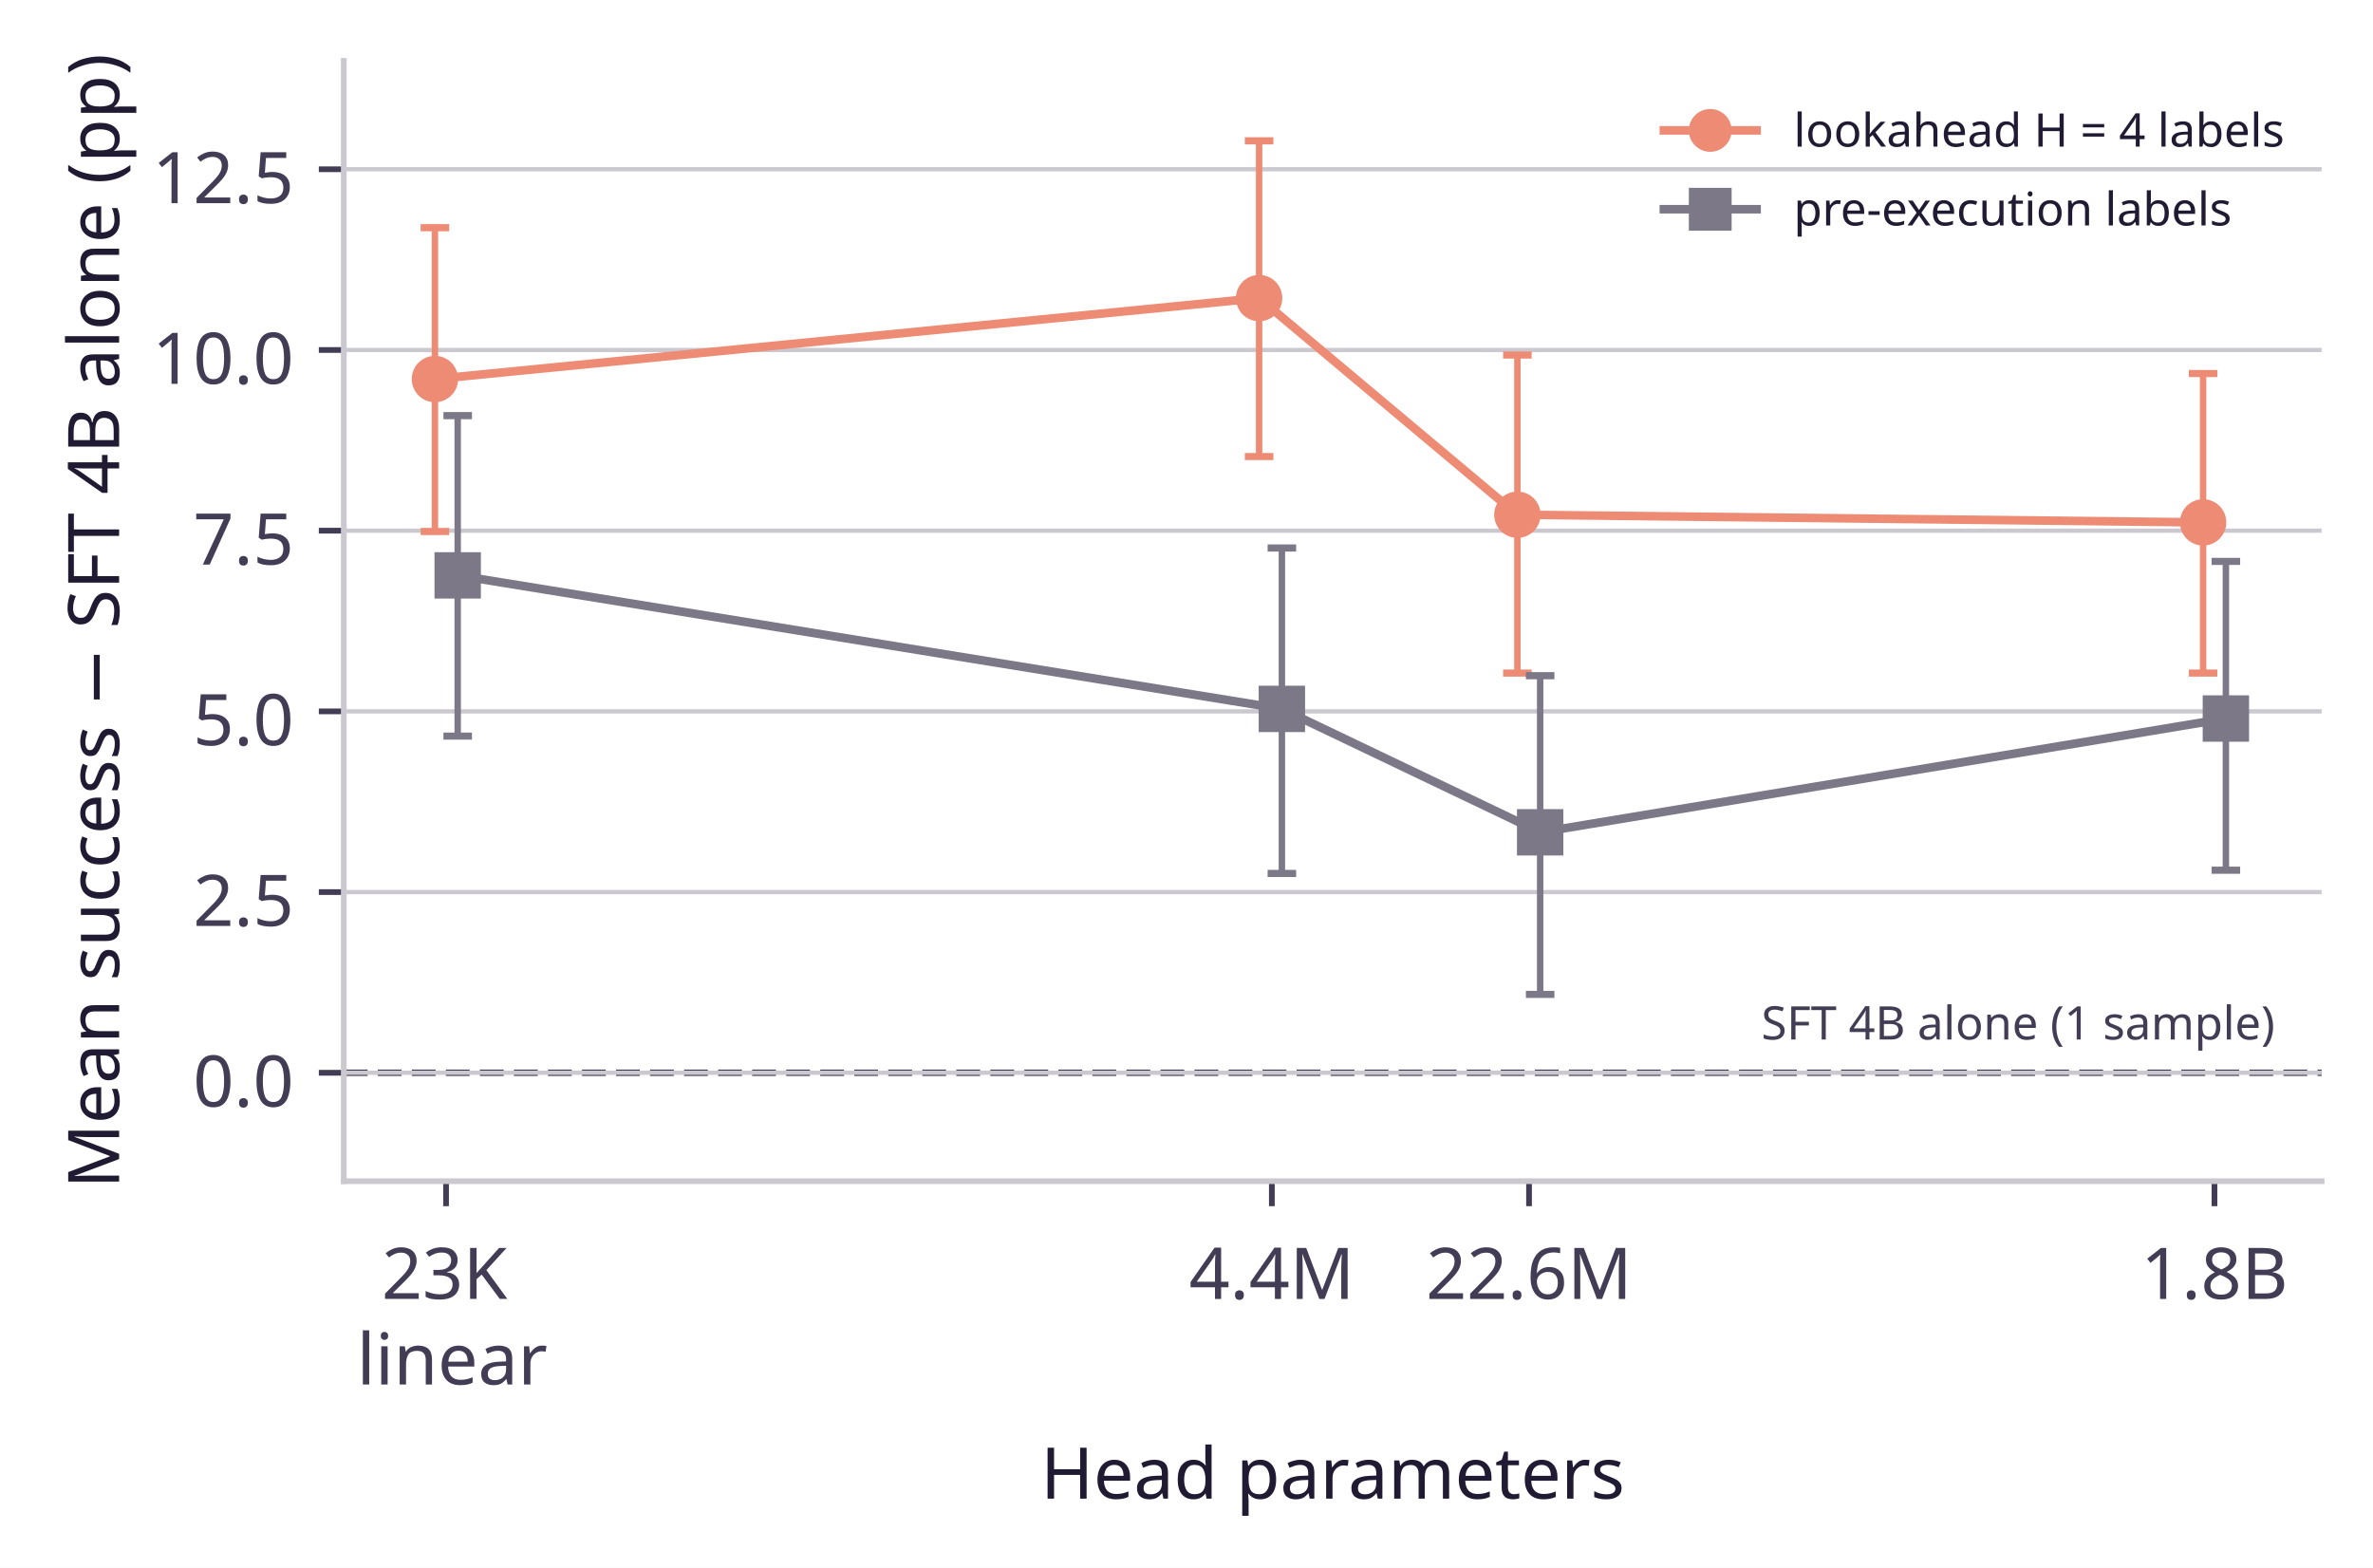
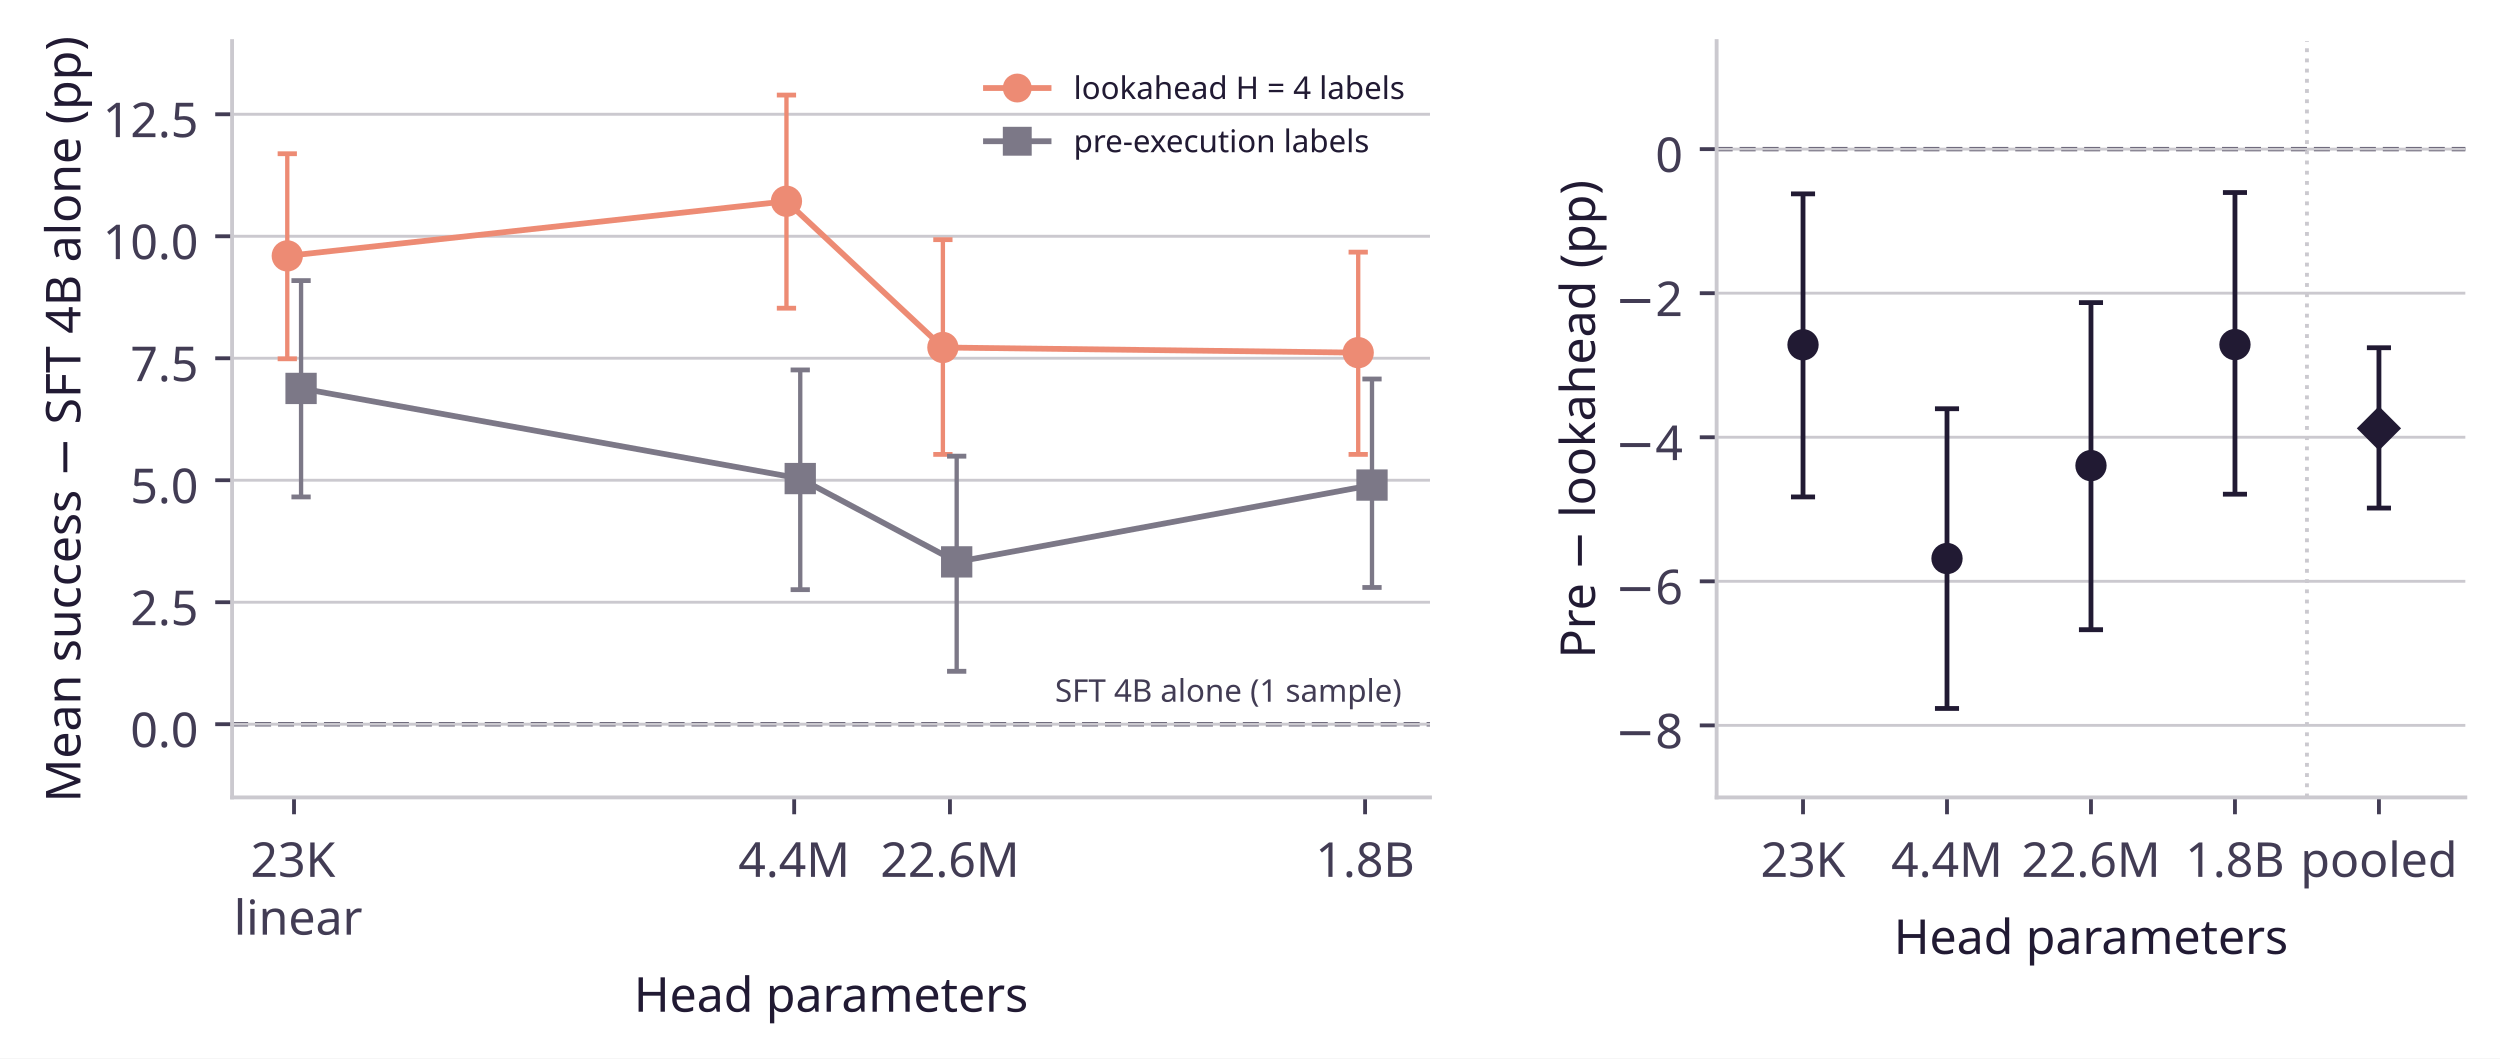
- <svg xmlns="http://www.w3.org/2000/svg" xmlns:xlink="http://www.w3.org/1999/xlink" width="332.631pt" height="219.78pt" viewBox="0 0 332.631 219.78" version="1.1">
+ <svg xmlns="http://www.w3.org/2000/svg" xmlns:xlink="http://www.w3.org/1999/xlink" width="519.119pt" height="219.78pt" viewBox="0 0 519.119 219.78" version="1.1">
  <defs>
    <style type="text/css">*{stroke-linejoin: round; stroke-linecap: butt}</style>
  </defs>
  <g id="figure_1">
    <g id="patch_1">
-       <path d="M 0 219.78 L 332.631 219.78 L 332.631 0 L 0 0 z " style="fill: #ffffff" />
+       <path d="M 0 219.78 L 519.119 219.78 L 519.119 0 L 0 0 z " style="fill: #ffffff" />
    </g>
    <g id="axes_1">
      <g id="patch_2">
-         <path d="M 48.191 165.58 L 325.431 165.58 L 325.431 8.53 L 48.191 8.53 z " style="fill: #ffffff" />
+         <path d="M 48.191 165.58 L 296.934 165.58 L 296.934 8.53 L 48.191 8.53 z " style="fill: #ffffff" />
      </g>
      <g id="line2d_1">
-         <path d="M 48.191 150.381 L 325.431 150.381 " clip-path="url(#pc70dcd0c31)" style="fill: none; stroke-dasharray: 3.33,1.44; stroke-dashoffset: 0; stroke: #423c54; stroke-width: 0.9" />
+         <path d="M 48.191 150.381 L 296.934 150.381 " clip-path="url(#pb5d2ce8c97)" style="fill: none; stroke-dasharray: 3.33,1.44; stroke-dashoffset: 0; stroke: #423c54; stroke-width: 0.9" />
      </g>
      <g id="matplotlib.axis_1">
        <g id="xtick_1">
          <g id="line2d_2">
            <defs>
-               <path id="m8b1db2dc3b" d="M 0 0 L 0 3.5 " style="stroke: #423c54; stroke-width: 0.8" />
+               <path id="mba21b6b1c7" d="M 0 0 L 0 3.5 " style="stroke: #423c54; stroke-width: 0.8" />
            </defs>
            <g>
-               <use xlink:href="#m8b1db2dc3b" x="62.525" y="165.58" style="fill: #423c54; stroke: #423c54; stroke-width: 0.8" />
+               <use xlink:href="#mba21b6b1c7" x="61.051" y="165.58" style="fill: #423c54; stroke: #423c54; stroke-width: 0.8" />
            </g>
          </g>
          <g id="text_1">
-             <text style="font-size: 10px; font-family: 'Albert Sans'; fill: #423c54" transform="translate(53.48938 182.0797)">23K</text>
-             <text style="font-size: 10px; font-family: 'Albert Sans'; fill: #423c54" transform="translate(50.01985 194.0797)">linear</text>
+             <text style="font-size: 10px; font-family: 'Albert Sans'; fill: #423c54" transform="translate(52.01607 182.0797)">23K</text>
+             <text style="font-size: 10px; font-family: 'Albert Sans'; fill: #423c54" transform="translate(48.54654 194.0797)">linear</text>
          </g>
        </g>
        <g id="xtick_2">
          <g id="line2d_3">
            <g>
-               <use xlink:href="#m8b1db2dc3b" x="178.279" y="165.58" style="fill: #423c54; stroke: #423c54; stroke-width: 0.8" />
+               <use xlink:href="#mba21b6b1c7" x="164.908" y="165.58" style="fill: #423c54; stroke: #423c54; stroke-width: 0.8" />
            </g>
          </g>
          <g id="text_2">
-             <text style="font-size: 10px; font-family: 'Albert Sans'; text-anchor: middle; fill: #423c54" x="178.279" y="182.08" transform="rotate(-0 178.2791 182.0797)">4.4M</text>
+             <text style="font-size: 10px; font-family: 'Albert Sans'; text-anchor: middle; fill: #423c54" x="164.908" y="182.08" transform="rotate(-0 164.9079 182.0797)">4.4M</text>
          </g>
        </g>
        <g id="xtick_3">
          <g id="line2d_4">
            <g>
-               <use xlink:href="#m8b1db2dc3b" x="214.331" y="165.58" style="fill: #423c54; stroke: #423c54; stroke-width: 0.8" />
+               <use xlink:href="#mba21b6b1c7" x="197.255" y="165.58" style="fill: #423c54; stroke: #423c54; stroke-width: 0.8" />
            </g>
          </g>
          <g id="text_3">
-             <text style="font-size: 10px; font-family: 'Albert Sans'; text-anchor: middle; fill: #423c54" x="214.331" y="182.08" transform="rotate(-0 214.3315 182.0797)">22.6M</text>
+             <text style="font-size: 10px; font-family: 'Albert Sans'; text-anchor: middle; fill: #423c54" x="197.255" y="182.08" transform="rotate(-0 197.2546 182.0797)">22.6M</text>
          </g>
        </g>
        <g id="xtick_4">
          <g id="line2d_5">
            <g>
-               <use xlink:href="#m8b1db2dc3b" x="310.409" y="165.58" style="fill: #423c54; stroke: #423c54; stroke-width: 0.8" />
+               <use xlink:href="#mba21b6b1c7" x="283.457" y="165.58" style="fill: #423c54; stroke: #423c54; stroke-width: 0.8" />
            </g>
          </g>
          <g id="text_4">
-             <text style="font-size: 10px; font-family: 'Albert Sans'; text-anchor: middle; fill: #423c54" x="310.409" y="182.08" transform="rotate(-0 310.4094 182.0797)">1.8B</text>
+             <text style="font-size: 10px; font-family: 'Albert Sans'; text-anchor: middle; fill: #423c54" x="283.457" y="182.08" transform="rotate(-0 283.4572 182.0797)">1.8B</text>
          </g>
        </g>
        <g id="text_5">
-           <text style="font-size: 10px; font-family: 'Albert Sans'; text-anchor: middle; fill: #211a33" x="186.811" y="210.08" transform="rotate(-0 186.8106 210.0797)">Head parameters</text>
+           <text style="font-size: 10px; font-family: 'Albert Sans'; text-anchor: middle; fill: #211a33" x="172.563" y="210.08" transform="rotate(-0 172.5625 210.0797)">Head parameters</text>
        </g>
      </g>
      <g id="matplotlib.axis_2">
        <g id="ytick_1">
          <g id="line2d_6">
-             <path d="M 48.191 150.381 L 325.431 150.381 " clip-path="url(#pc70dcd0c31)" style="fill: none; stroke: #cbc9cf; stroke-width: 0.6; stroke-linecap: square" />
+             <path d="M 48.191 150.381 L 296.934 150.381 " clip-path="url(#pb5d2ce8c97)" style="fill: none; stroke: #cbc9cf; stroke-width: 0.6; stroke-linecap: square" />
          </g>
          <g id="line2d_7">
            <defs>
-               <path id="m83c3855adf" d="M 0 0 L -3.5 0 " style="stroke: #423c54; stroke-width: 0.8" />
+               <path id="m345b22c874" d="M 0 0 L -3.5 0 " style="stroke: #423c54; stroke-width: 0.8" />
            </defs>
            <g>
-               <use xlink:href="#m83c3855adf" x="48.191" y="150.381" style="fill: #423c54; stroke: #423c54; stroke-width: 0.8" />
+               <use xlink:href="#m345b22c874" x="48.191" y="150.381" style="fill: #423c54; stroke: #423c54; stroke-width: 0.8" />
            </g>
          </g>
          <g id="text_6">
            <text style="font-size: 10px; font-family: 'Albert Sans'; text-anchor: end; fill: #423c54" x="41.191" y="155.131" transform="rotate(-0 41.19062 155.1313)">0.0</text>
          </g>
        </g>
        <g id="ytick_2">
          <g id="line2d_8">
-             <path d="M 48.191 125.051 L 325.431 125.051 " clip-path="url(#pc70dcd0c31)" style="fill: none; stroke: #cbc9cf; stroke-width: 0.6; stroke-linecap: square" />
+             <path d="M 48.191 125.051 L 296.934 125.051 " clip-path="url(#pb5d2ce8c97)" style="fill: none; stroke: #cbc9cf; stroke-width: 0.6; stroke-linecap: square" />
          </g>
          <g id="line2d_9">
            <g>
-               <use xlink:href="#m83c3855adf" x="48.191" y="125.051" style="fill: #423c54; stroke: #423c54; stroke-width: 0.8" />
+               <use xlink:href="#m345b22c874" x="48.191" y="125.051" style="fill: #423c54; stroke: #423c54; stroke-width: 0.8" />
            </g>
          </g>
          <g id="text_7">
            <text style="font-size: 10px; font-family: 'Albert Sans'; text-anchor: end; fill: #423c54" x="41.191" y="129.801" transform="rotate(-0 41.19062 129.8007)">2.5</text>
          </g>
        </g>
        <g id="ytick_3">
          <g id="line2d_10">
-             <path d="M 48.191 99.72 L 325.431 99.72 " clip-path="url(#pc70dcd0c31)" style="fill: none; stroke: #cbc9cf; stroke-width: 0.6; stroke-linecap: square" />
+             <path d="M 48.191 99.72 L 296.934 99.72 " clip-path="url(#pb5d2ce8c97)" style="fill: none; stroke: #cbc9cf; stroke-width: 0.6; stroke-linecap: square" />
          </g>
          <g id="line2d_11">
            <g>
-               <use xlink:href="#m83c3855adf" x="48.191" y="99.72" style="fill: #423c54; stroke: #423c54; stroke-width: 0.8" />
+               <use xlink:href="#m345b22c874" x="48.191" y="99.72" style="fill: #423c54; stroke: #423c54; stroke-width: 0.8" />
            </g>
          </g>
          <g id="text_8">
            <text style="font-size: 10px; font-family: 'Albert Sans'; text-anchor: end; fill: #423c54" x="41.191" y="104.47" transform="rotate(-0 41.19062 104.47)">5.0</text>
          </g>
        </g>
        <g id="ytick_4">
          <g id="line2d_12">
-             <path d="M 48.191 74.389 L 325.431 74.389 " clip-path="url(#pc70dcd0c31)" style="fill: none; stroke: #cbc9cf; stroke-width: 0.6; stroke-linecap: square" />
+             <path d="M 48.191 74.389 L 296.934 74.389 " clip-path="url(#pb5d2ce8c97)" style="fill: none; stroke: #cbc9cf; stroke-width: 0.6; stroke-linecap: square" />
          </g>
          <g id="line2d_13">
            <g>
-               <use xlink:href="#m83c3855adf" x="48.191" y="74.389" style="fill: #423c54; stroke: #423c54; stroke-width: 0.8" />
+               <use xlink:href="#m345b22c874" x="48.191" y="74.389" style="fill: #423c54; stroke: #423c54; stroke-width: 0.8" />
            </g>
          </g>
          <g id="text_9">
            <text style="font-size: 10px; font-family: 'Albert Sans'; text-anchor: end; fill: #423c54" x="41.191" y="79.139" transform="rotate(-0 41.19062 79.13936)">7.5</text>
          </g>
        </g>
        <g id="ytick_5">
          <g id="line2d_14">
-             <path d="M 48.191 49.059 L 325.431 49.059 " clip-path="url(#pc70dcd0c31)" style="fill: none; stroke: #cbc9cf; stroke-width: 0.6; stroke-linecap: square" />
+             <path d="M 48.191 49.059 L 296.934 49.059 " clip-path="url(#pb5d2ce8c97)" style="fill: none; stroke: #cbc9cf; stroke-width: 0.6; stroke-linecap: square" />
          </g>
          <g id="line2d_15">
            <g>
-               <use xlink:href="#m83c3855adf" x="48.191" y="49.059" style="fill: #423c54; stroke: #423c54; stroke-width: 0.8" />
+               <use xlink:href="#m345b22c874" x="48.191" y="49.059" style="fill: #423c54; stroke: #423c54; stroke-width: 0.8" />
            </g>
          </g>
          <g id="text_10">
            <text style="font-size: 10px; font-family: 'Albert Sans'; text-anchor: end; fill: #423c54" x="41.191" y="53.809" transform="rotate(-0 41.19062 53.80872)">10.0</text>
          </g>
        </g>
        <g id="ytick_6">
          <g id="line2d_16">
-             <path d="M 48.191 23.728 L 325.431 23.728 " clip-path="url(#pc70dcd0c31)" style="fill: none; stroke: #cbc9cf; stroke-width: 0.6; stroke-linecap: square" />
+             <path d="M 48.191 23.728 L 296.934 23.728 " clip-path="url(#pb5d2ce8c97)" style="fill: none; stroke: #cbc9cf; stroke-width: 0.6; stroke-linecap: square" />
          </g>
          <g id="line2d_17">
            <g>
-               <use xlink:href="#m83c3855adf" x="48.191" y="23.728" style="fill: #423c54; stroke: #423c54; stroke-width: 0.8" />
+               <use xlink:href="#m345b22c874" x="48.191" y="23.728" style="fill: #423c54; stroke: #423c54; stroke-width: 0.8" />
            </g>
          </g>
          <g id="text_11">
            <text style="font-size: 10px; font-family: 'Albert Sans'; text-anchor: end; fill: #423c54" x="41.191" y="28.478" transform="rotate(-0 41.19062 28.47808)">12.5</text>
          </g>
        </g>
        <g id="text_12">
          <text style="font-size: 10px; font-family: 'Albert Sans'; text-anchor: middle; fill: #211a33" x="16.7" y="87.055" transform="rotate(-90 16.7 87.05469)">Mean success − SFT 4B alone (pp)</text>
        </g>
      </g>
      <g id="line2d_18">
-         <path d="M 60.965 53.133 L 176.493 41.787 L 212.696 72.155 L 308.816 73.227 " clip-path="url(#pc70dcd0c31)" style="fill: none; stroke: #ed8b74; stroke-width: 1.2; stroke-linecap: square" />
+         <path d="M 59.652 53.133 L 163.305 41.787 L 195.788 72.155 L 282.028 73.227 " clip-path="url(#pb5d2ce8c97)" style="fill: none; stroke: #ed8b74; stroke-width: 1.2; stroke-linecap: square" />
      </g>
      <g id="line2d_19">
-         <path d="M 64.157 80.657 L 179.685 99.373 L 215.889 116.673 L 312.009 100.723 " clip-path="url(#pc70dcd0c31)" style="fill: none; stroke: #7c7887; stroke-width: 1.2; stroke-linecap: square" />
+         <path d="M 62.516 80.657 L 166.169 99.373 L 198.652 116.673 L 284.892 100.723 " clip-path="url(#pb5d2ce8c97)" style="fill: none; stroke: #7c7887; stroke-width: 1.2; stroke-linecap: square" />
      </g>
      <g id="patch_3">
        <path d="M 48.191 165.58 L 48.191 8.53 " style="fill: none; stroke: #cbc9cf; stroke-width: 0.8; stroke-linejoin: miter; stroke-linecap: square" />
      </g>
      <g id="patch_4">
-         <path d="M 48.191 165.58 L 325.431 165.58 " style="fill: none; stroke: #cbc9cf; stroke-width: 0.8; stroke-linejoin: miter; stroke-linecap: square" />
+         <path d="M 48.191 165.58 L 296.934 165.58 " style="fill: none; stroke: #cbc9cf; stroke-width: 0.8; stroke-linejoin: miter; stroke-linecap: square" />
      </g>
      <g id="LineCollection_1">
-         <path d="M 60.965 74.508 L 60.965 31.919 " clip-path="url(#pc70dcd0c31)" style="fill: none; stroke: #ed8b74; stroke-width: 0.9" />
+         <path d="M 59.652 74.508 L 59.652 31.919 " clip-path="url(#pb5d2ce8c97)" style="fill: none; stroke: #ed8b74; stroke-width: 0.9" />
      </g>
      <g id="line2d_20">
        <defs>
-           <path id="me65c876fbe" d="M 2 0 L -2 -0 " style="stroke: #ed8b74" />
-         </defs>
-         <g clip-path="url(#pc70dcd0c31)">
-           <use xlink:href="#me65c876fbe" x="60.965" y="74.508" style="fill: #ed8b74; stroke: #ed8b74" />
+           <path id="m40ede311f6" d="M 2 0 L -2 -0 " style="stroke: #ed8b74" />
+         </defs>
+         <g clip-path="url(#pb5d2ce8c97)">
+           <use xlink:href="#m40ede311f6" x="59.652" y="74.508" style="fill: #ed8b74; stroke: #ed8b74" />
        </g>
      </g>
      <g id="line2d_21">
-         <g clip-path="url(#pc70dcd0c31)">
-           <use xlink:href="#me65c876fbe" x="60.965" y="31.919" style="fill: #ed8b74; stroke: #ed8b74" />
+         <g clip-path="url(#pb5d2ce8c97)">
+           <use xlink:href="#m40ede311f6" x="59.652" y="31.919" style="fill: #ed8b74; stroke: #ed8b74" />
        </g>
      </g>
      <g id="LineCollection_2">
-         <path d="M 176.493 63.999 L 176.493 19.739 " clip-path="url(#pc70dcd0c31)" style="fill: none; stroke: #ed8b74; stroke-width: 0.9" />
+         <path d="M 163.305 63.999 L 163.305 19.739 " clip-path="url(#pb5d2ce8c97)" style="fill: none; stroke: #ed8b74; stroke-width: 0.9" />
      </g>
      <g id="line2d_22">
-         <g clip-path="url(#pc70dcd0c31)">
-           <use xlink:href="#me65c876fbe" x="176.493" y="63.999" style="fill: #ed8b74; stroke: #ed8b74" />
+         <g clip-path="url(#pb5d2ce8c97)">
+           <use xlink:href="#m40ede311f6" x="163.305" y="63.999" style="fill: #ed8b74; stroke: #ed8b74" />
        </g>
      </g>
      <g id="line2d_23">
-         <g clip-path="url(#pc70dcd0c31)">
-           <use xlink:href="#me65c876fbe" x="176.493" y="19.739" style="fill: #ed8b74; stroke: #ed8b74" />
+         <g clip-path="url(#pb5d2ce8c97)">
+           <use xlink:href="#m40ede311f6" x="163.305" y="19.739" style="fill: #ed8b74; stroke: #ed8b74" />
        </g>
      </g>
      <g id="LineCollection_3">
-         <path d="M 212.696 94.351 L 212.696 49.771 " clip-path="url(#pc70dcd0c31)" style="fill: none; stroke: #ed8b74; stroke-width: 0.9" />
+         <path d="M 195.788 94.351 L 195.788 49.771 " clip-path="url(#pb5d2ce8c97)" style="fill: none; stroke: #ed8b74; stroke-width: 0.9" />
      </g>
      <g id="line2d_24">
-         <g clip-path="url(#pc70dcd0c31)">
-           <use xlink:href="#me65c876fbe" x="212.696" y="94.351" style="fill: #ed8b74; stroke: #ed8b74" />
+         <g clip-path="url(#pb5d2ce8c97)">
+           <use xlink:href="#m40ede311f6" x="195.788" y="94.351" style="fill: #ed8b74; stroke: #ed8b74" />
        </g>
      </g>
      <g id="line2d_25">
-         <g clip-path="url(#pc70dcd0c31)">
-           <use xlink:href="#me65c876fbe" x="212.696" y="49.771" style="fill: #ed8b74; stroke: #ed8b74" />
+         <g clip-path="url(#pb5d2ce8c97)">
+           <use xlink:href="#m40ede311f6" x="195.788" y="49.771" style="fill: #ed8b74; stroke: #ed8b74" />
        </g>
      </g>
      <g id="LineCollection_4">
-         <path d="M 308.816 94.351 L 308.816 52.36 " clip-path="url(#pc70dcd0c31)" style="fill: none; stroke: #ed8b74; stroke-width: 0.9" />
+         <path d="M 282.028 94.351 L 282.028 52.36 " clip-path="url(#pb5d2ce8c97)" style="fill: none; stroke: #ed8b74; stroke-width: 0.9" />
      </g>
      <g id="line2d_26">
-         <g clip-path="url(#pc70dcd0c31)">
-           <use xlink:href="#me65c876fbe" x="308.816" y="94.351" style="fill: #ed8b74; stroke: #ed8b74" />
+         <g clip-path="url(#pb5d2ce8c97)">
+           <use xlink:href="#m40ede311f6" x="282.028" y="94.351" style="fill: #ed8b74; stroke: #ed8b74" />
        </g>
      </g>
      <g id="line2d_27">
-         <g clip-path="url(#pc70dcd0c31)">
-           <use xlink:href="#me65c876fbe" x="308.816" y="52.36" style="fill: #ed8b74; stroke: #ed8b74" />
+         <g clip-path="url(#pb5d2ce8c97)">
+           <use xlink:href="#m40ede311f6" x="282.028" y="52.36" style="fill: #ed8b74; stroke: #ed8b74" />
        </g>
      </g>
      <g id="LineCollection_5">
-         <path d="M 64.157 103.186 L 64.157 58.261 " clip-path="url(#pc70dcd0c31)" style="fill: none; stroke: #7c7887; stroke-width: 0.9" />
+         <path d="M 62.516 103.186 L 62.516 58.261 " clip-path="url(#pb5d2ce8c97)" style="fill: none; stroke: #7c7887; stroke-width: 0.9" />
      </g>
      <g id="line2d_28">
        <defs>
-           <path id="m3aa3a59946" d="M 2 0 L -2 -0 " style="stroke: #7c7887" />
-         </defs>
-         <g clip-path="url(#pc70dcd0c31)">
-           <use xlink:href="#m3aa3a59946" x="64.157" y="103.186" style="fill: #7c7887; stroke: #7c7887" />
+           <path id="mee467cff03" d="M 2 0 L -2 -0 " style="stroke: #7c7887" />
+         </defs>
+         <g clip-path="url(#pb5d2ce8c97)">
+           <use xlink:href="#mee467cff03" x="62.516" y="103.186" style="fill: #7c7887; stroke: #7c7887" />
        </g>
      </g>
      <g id="line2d_29">
-         <g clip-path="url(#pc70dcd0c31)">
-           <use xlink:href="#m3aa3a59946" x="64.157" y="58.261" style="fill: #7c7887; stroke: #7c7887" />
+         <g clip-path="url(#pb5d2ce8c97)">
+           <use xlink:href="#mee467cff03" x="62.516" y="58.261" style="fill: #7c7887; stroke: #7c7887" />
        </g>
      </g>
      <g id="LineCollection_6">
-         <path d="M 179.685 122.441 L 179.685 76.819 " clip-path="url(#pc70dcd0c31)" style="fill: none; stroke: #7c7887; stroke-width: 0.9" />
+         <path d="M 166.169 122.441 L 166.169 76.819 " clip-path="url(#pb5d2ce8c97)" style="fill: none; stroke: #7c7887; stroke-width: 0.9" />
      </g>
      <g id="line2d_30">
-         <g clip-path="url(#pc70dcd0c31)">
-           <use xlink:href="#m3aa3a59946" x="179.685" y="122.441" style="fill: #7c7887; stroke: #7c7887" />
+         <g clip-path="url(#pb5d2ce8c97)">
+           <use xlink:href="#mee467cff03" x="166.169" y="122.441" style="fill: #7c7887; stroke: #7c7887" />
        </g>
      </g>
      <g id="line2d_31">
-         <g clip-path="url(#pc70dcd0c31)">
-           <use xlink:href="#m3aa3a59946" x="179.685" y="76.819" style="fill: #7c7887; stroke: #7c7887" />
+         <g clip-path="url(#pb5d2ce8c97)">
+           <use xlink:href="#mee467cff03" x="166.169" y="76.819" style="fill: #7c7887; stroke: #7c7887" />
        </g>
      </g>
      <g id="LineCollection_7">
-         <path d="M 215.889 139.395 L 215.889 94.722 " clip-path="url(#pc70dcd0c31)" style="fill: none; stroke: #7c7887; stroke-width: 0.9" />
+         <path d="M 198.652 139.395 L 198.652 94.722 " clip-path="url(#pb5d2ce8c97)" style="fill: none; stroke: #7c7887; stroke-width: 0.9" />
      </g>
      <g id="line2d_32">
-         <g clip-path="url(#pc70dcd0c31)">
-           <use xlink:href="#m3aa3a59946" x="215.889" y="139.395" style="fill: #7c7887; stroke: #7c7887" />
+         <g clip-path="url(#pb5d2ce8c97)">
+           <use xlink:href="#mee467cff03" x="198.652" y="139.395" style="fill: #7c7887; stroke: #7c7887" />
        </g>
      </g>
      <g id="line2d_33">
-         <g clip-path="url(#pc70dcd0c31)">
-           <use xlink:href="#m3aa3a59946" x="215.889" y="94.722" style="fill: #7c7887; stroke: #7c7887" />
+         <g clip-path="url(#pb5d2ce8c97)">
+           <use xlink:href="#mee467cff03" x="198.652" y="94.722" style="fill: #7c7887; stroke: #7c7887" />
        </g>
      </g>
      <g id="LineCollection_8">
-         <path d="M 312.009 121.987 L 312.009 78.697 " clip-path="url(#pc70dcd0c31)" style="fill: none; stroke: #7c7887; stroke-width: 0.9" />
+         <path d="M 284.892 121.987 L 284.892 78.697 " clip-path="url(#pb5d2ce8c97)" style="fill: none; stroke: #7c7887; stroke-width: 0.9" />
      </g>
      <g id="line2d_34">
-         <g clip-path="url(#pc70dcd0c31)">
-           <use xlink:href="#m3aa3a59946" x="312.009" y="121.987" style="fill: #7c7887; stroke: #7c7887" />
+         <g clip-path="url(#pb5d2ce8c97)">
+           <use xlink:href="#mee467cff03" x="284.892" y="121.987" style="fill: #7c7887; stroke: #7c7887" />
        </g>
      </g>
      <g id="line2d_35">
-         <g clip-path="url(#pc70dcd0c31)">
-           <use xlink:href="#m3aa3a59946" x="312.009" y="78.697" style="fill: #7c7887; stroke: #7c7887" />
+         <g clip-path="url(#pb5d2ce8c97)">
+           <use xlink:href="#mee467cff03" x="284.892" y="78.697" style="fill: #7c7887; stroke: #7c7887" />
        </g>
      </g>
      <g id="text_13">
-         <text style="font-size: 6.5px; font-family: 'Albert Sans'; text-anchor: end; fill: #423c54" x="318.882" y="145.717" transform="rotate(-0 318.8815 145.7166)">SFT 4B alone (1 sample)</text>
+         <text style="font-size: 6.5px; font-family: 'Albert Sans'; text-anchor: end; fill: #423c54" x="291.058" y="145.717" transform="rotate(-0 291.0585 145.7166)">SFT 4B alone (1 sample)</text>
      </g>
      <g id="line2d_36">
        <defs>
-           <path id="m5ba18c4405" d="M 0 2.75 C 0.729 2.75 1.429 2.46 1.945 1.945 C 2.46 1.429 2.75 0.729 2.75 0 C 2.75 -0.729 2.46 -1.429 1.945 -1.945 C 1.429 -2.46 0.729 -2.75 0 -2.75 C -0.729 -2.75 -1.429 -2.46 -1.945 -1.945 C -2.46 -1.429 -2.75 -0.729 -2.75 0 C -2.75 0.729 -2.46 1.429 -1.945 1.945 C -1.429 2.46 -0.729 2.75 0 2.75 z " style="stroke: #ed8b74" />
-         </defs>
-         <g clip-path="url(#pc70dcd0c31)">
-           <use xlink:href="#m5ba18c4405" x="60.965" y="53.133" style="fill: #ed8b74; stroke: #ed8b74" />
+           <path id="mde7b558341" d="M 0 2.75 C 0.729 2.75 1.429 2.46 1.945 1.945 C 2.46 1.429 2.75 0.729 2.75 0 C 2.75 -0.729 2.46 -1.429 1.945 -1.945 C 1.429 -2.46 0.729 -2.75 0 -2.75 C -0.729 -2.75 -1.429 -2.46 -1.945 -1.945 C -2.46 -1.429 -2.75 -0.729 -2.75 0 C -2.75 0.729 -2.46 1.429 -1.945 1.945 C -1.429 2.46 -0.729 2.75 0 2.75 z " style="stroke: #ed8b74" />
+         </defs>
+         <g clip-path="url(#pb5d2ce8c97)">
+           <use xlink:href="#mde7b558341" x="59.652" y="53.133" style="fill: #ed8b74; stroke: #ed8b74" />
        </g>
      </g>
      <g id="line2d_37">
-         <g clip-path="url(#pc70dcd0c31)">
-           <use xlink:href="#m5ba18c4405" x="176.493" y="41.787" style="fill: #ed8b74; stroke: #ed8b74" />
+         <g clip-path="url(#pb5d2ce8c97)">
+           <use xlink:href="#mde7b558341" x="163.305" y="41.787" style="fill: #ed8b74; stroke: #ed8b74" />
        </g>
      </g>
      <g id="line2d_38">
-         <g clip-path="url(#pc70dcd0c31)">
-           <use xlink:href="#m5ba18c4405" x="212.696" y="72.155" style="fill: #ed8b74; stroke: #ed8b74" />
+         <g clip-path="url(#pb5d2ce8c97)">
+           <use xlink:href="#mde7b558341" x="195.788" y="72.155" style="fill: #ed8b74; stroke: #ed8b74" />
        </g>
      </g>
      <g id="line2d_39">
-         <g clip-path="url(#pc70dcd0c31)">
-           <use xlink:href="#m5ba18c4405" x="308.816" y="73.227" style="fill: #ed8b74; stroke: #ed8b74" />
+         <g clip-path="url(#pb5d2ce8c97)">
+           <use xlink:href="#mde7b558341" x="282.028" y="73.227" style="fill: #ed8b74; stroke: #ed8b74" />
        </g>
      </g>
      <g id="line2d_40">
        <defs>
-           <path id="m257661b057" d="M -2.75 2.75 L 2.75 2.75 L 2.75 -2.75 L -2.75 -2.75 z " style="stroke: #7c7887; stroke-linejoin: miter" />
-         </defs>
-         <g clip-path="url(#pc70dcd0c31)">
-           <use xlink:href="#m257661b057" x="64.157" y="80.657" style="fill: #7c7887; stroke: #7c7887; stroke-linejoin: miter" />
+           <path id="m0b490a3066" d="M -2.75 2.75 L 2.75 2.75 L 2.75 -2.75 L -2.75 -2.75 z " style="stroke: #7c7887; stroke-linejoin: miter" />
+         </defs>
+         <g clip-path="url(#pb5d2ce8c97)">
+           <use xlink:href="#m0b490a3066" x="62.516" y="80.657" style="fill: #7c7887; stroke: #7c7887; stroke-linejoin: miter" />
        </g>
      </g>
      <g id="line2d_41">
-         <g clip-path="url(#pc70dcd0c31)">
-           <use xlink:href="#m257661b057" x="179.685" y="99.373" style="fill: #7c7887; stroke: #7c7887; stroke-linejoin: miter" />
+         <g clip-path="url(#pb5d2ce8c97)">
+           <use xlink:href="#m0b490a3066" x="166.169" y="99.373" style="fill: #7c7887; stroke: #7c7887; stroke-linejoin: miter" />
        </g>
      </g>
      <g id="line2d_42">
-         <g clip-path="url(#pc70dcd0c31)">
-           <use xlink:href="#m257661b057" x="215.889" y="116.673" style="fill: #7c7887; stroke: #7c7887; stroke-linejoin: miter" />
+         <g clip-path="url(#pb5d2ce8c97)">
+           <use xlink:href="#m0b490a3066" x="198.652" y="116.673" style="fill: #7c7887; stroke: #7c7887; stroke-linejoin: miter" />
        </g>
      </g>
      <g id="line2d_43">
-         <g clip-path="url(#pc70dcd0c31)">
-           <use xlink:href="#m257661b057" x="312.009" y="100.723" style="fill: #7c7887; stroke: #7c7887; stroke-linejoin: miter" />
+         <g clip-path="url(#pb5d2ce8c97)">
+           <use xlink:href="#m0b490a3066" x="284.892" y="100.723" style="fill: #7c7887; stroke: #7c7887; stroke-linejoin: miter" />
        </g>
      </g>
      <g id="legend_1">
        <g id="line2d_44">
-           <path d="M 233.229 18.28 L 239.729 18.28 L 246.229 18.28 " style="fill: none; stroke: #ed8b74; stroke-width: 1.2; stroke-linecap: square" />
+           <path d="M 204.733 18.28 L 211.233 18.28 L 217.733 18.28 " style="fill: none; stroke: #ed8b74; stroke-width: 1.2; stroke-linecap: square" />
          <defs>
-             <path id="m7aba559749" d="M 0 2.5 C 0.663 2.5 1.299 2.237 1.768 1.768 C 2.237 1.299 2.5 0.663 2.5 0 C 2.5 -0.663 2.237 -1.299 1.768 -1.768 C 1.299 -2.237 0.663 -2.5 0 -2.5 C -0.663 -2.5 -1.299 -2.237 -1.768 -1.768 C -2.237 -1.299 -2.5 -0.663 -2.5 0 C -2.5 0.663 -2.237 1.299 -1.768 1.768 C -1.299 2.237 -0.663 2.5 0 2.5 z " style="stroke: #ed8b74" />
+             <path id="m8192493883" d="M 0 2.5 C 0.663 2.5 1.299 2.237 1.768 1.768 C 2.237 1.299 2.5 0.663 2.5 0 C 2.5 -0.663 2.237 -1.299 1.768 -1.768 C 1.299 -2.237 0.663 -2.5 0 -2.5 C -0.663 -2.5 -1.299 -2.237 -1.768 -1.768 C -2.237 -1.299 -2.5 -0.663 -2.5 0 C -2.5 0.663 -2.237 1.299 -1.768 1.768 C -1.299 2.237 -0.663 2.5 0 2.5 z " style="stroke: #ed8b74" />
          </defs>
          <g>
-             <use xlink:href="#m7aba559749" x="239.729" y="18.28" style="fill: #ed8b74; stroke: #ed8b74" />
+             <use xlink:href="#m8192493883" x="211.233" y="18.28" style="fill: #ed8b74; stroke: #ed8b74" />
          </g>
        </g>
        <g id="text_14">
-           <text style="font-size: 6.5px; font-family: 'Albert Sans'; text-anchor: start; fill: #211a33" x="251.429" y="20.555" transform="rotate(-0 251.4291 20.55469)">lookahead H = 4 labels</text>
+           <text style="font-size: 6.5px; font-family: 'Albert Sans'; text-anchor: start; fill: #211a33" x="222.933" y="20.555" transform="rotate(-0 222.933 20.55469)">lookahead H = 4 labels</text>
        </g>
        <g id="line2d_45">
-           <path d="M 233.229 29.33 L 239.729 29.33 L 246.229 29.33 " style="fill: none; stroke: #7c7887; stroke-width: 1.2; stroke-linecap: square" />
+           <path d="M 204.733 29.33 L 211.233 29.33 L 217.733 29.33 " style="fill: none; stroke: #7c7887; stroke-width: 1.2; stroke-linecap: square" />
          <defs>
-             <path id="m7cab1b4484" d="M -2.5 2.5 L 2.5 2.5 L 2.5 -2.5 L -2.5 -2.5 z " style="stroke: #7c7887; stroke-linejoin: miter" />
+             <path id="m362c3ea8a0" d="M -2.5 2.5 L 2.5 2.5 L 2.5 -2.5 L -2.5 -2.5 z " style="stroke: #7c7887; stroke-linejoin: miter" />
          </defs>
          <g>
-             <use xlink:href="#m7cab1b4484" x="239.729" y="29.33" style="fill: #7c7887; stroke: #7c7887; stroke-linejoin: miter" />
+             <use xlink:href="#m362c3ea8a0" x="211.233" y="29.33" style="fill: #7c7887; stroke: #7c7887; stroke-linejoin: miter" />
          </g>
        </g>
        <g id="text_15">
-           <text style="font-size: 6.5px; font-family: 'Albert Sans'; text-anchor: start; fill: #211a33" x="251.429" y="31.605" transform="rotate(-0 251.4291 31.60469)">pre-execution labels</text>
+           <text style="font-size: 6.5px; font-family: 'Albert Sans'; text-anchor: start; fill: #211a33" x="222.933" y="31.605" transform="rotate(-0 222.933 31.60469)">pre-execution labels</text>
+         </g>
+       </g>
+     </g>
+     <g id="axes_2">
+       <g id="patch_5">
+         <path d="M 356.454 165.58 L 511.919 165.58 L 511.919 8.53 L 356.454 8.53 z " style="fill: #ffffff" />
+       </g>
+       <g id="line2d_46">
+         <path d="M 356.454 30.965 L 511.919 30.965 " clip-path="url(#p0e0af32835)" style="fill: none; stroke-dasharray: 3.33,1.44; stroke-dashoffset: 0; stroke: #423c54; stroke-width: 0.9" />
+       </g>
+       <g id="line2d_47">
+         <path d="M 479.033 165.58 L 479.033 8.53 " clip-path="url(#p0e0af32835)" style="fill: none; stroke-dasharray: 0.8,1.32; stroke-dashoffset: 0; stroke: #cbc9cf; stroke-width: 0.8" />
+       </g>
+       <g id="matplotlib.axis_3">
+         <g id="xtick_5">
+           <g id="line2d_48">
+             <g>
+               <use xlink:href="#mba21b6b1c7" x="374.393" y="165.58" style="fill: #423c54; stroke: #423c54; stroke-width: 0.8" />
+             </g>
+           </g>
+           <g id="text_16">
+             <text style="font-size: 10px; font-family: 'Albert Sans'; text-anchor: middle; fill: #423c54" x="374.393" y="182.08" transform="rotate(-0 374.3927 182.0797)">23K</text>
+           </g>
+         </g>
+         <g id="xtick_6">
+           <g id="line2d_49">
+             <g>
+               <use xlink:href="#mba21b6b1c7" x="404.29" y="165.58" style="fill: #423c54; stroke: #423c54; stroke-width: 0.8" />
+             </g>
+           </g>
+           <g id="text_17">
+             <text style="font-size: 10px; font-family: 'Albert Sans'; text-anchor: middle; fill: #423c54" x="404.29" y="182.08" transform="rotate(-0 404.2898 182.0797)">4.4M</text>
+           </g>
+         </g>
+         <g id="xtick_7">
+           <g id="line2d_50">
+             <g>
+               <use xlink:href="#mba21b6b1c7" x="434.187" y="165.58" style="fill: #423c54; stroke: #423c54; stroke-width: 0.8" />
+             </g>
+           </g>
+           <g id="text_18">
+             <text style="font-size: 10px; font-family: 'Albert Sans'; text-anchor: middle; fill: #423c54" x="434.187" y="182.08" transform="rotate(-0 434.1869 182.0797)">22.6M</text>
+           </g>
+         </g>
+         <g id="xtick_8">
+           <g id="line2d_51">
+             <g>
+               <use xlink:href="#mba21b6b1c7" x="464.084" y="165.58" style="fill: #423c54; stroke: #423c54; stroke-width: 0.8" />
+             </g>
+           </g>
+           <g id="text_19">
+             <text style="font-size: 10px; font-family: 'Albert Sans'; text-anchor: middle; fill: #423c54" x="464.084" y="182.08" transform="rotate(-0 464.084 182.0797)">1.8B</text>
+           </g>
+         </g>
+         <g id="xtick_9">
+           <g id="line2d_52">
+             <g>
+               <use xlink:href="#mba21b6b1c7" x="493.981" y="165.58" style="fill: #423c54; stroke: #423c54; stroke-width: 0.8" />
+             </g>
+           </g>
+           <g id="text_20">
+             <text style="font-size: 10px; font-family: 'Albert Sans'; text-anchor: middle; fill: #423c54" x="493.981" y="182.08" transform="rotate(-0 493.9811 182.0797)">pooled</text>
+           </g>
+         </g>
+         <g id="text_21">
+           <text style="font-size: 10px; font-family: 'Albert Sans'; text-anchor: middle; fill: #211a33" x="434.187" y="198.08" transform="rotate(-0 434.1869 198.0797)">Head parameters</text>
+         </g>
+       </g>
+       <g id="matplotlib.axis_4">
+         <g id="ytick_7">
+           <g id="line2d_53">
+             <path d="M 356.454 150.623 L 511.919 150.623 " clip-path="url(#p0e0af32835)" style="fill: none; stroke: #cbc9cf; stroke-width: 0.6; stroke-linecap: square" />
+           </g>
+           <g id="line2d_54">
+             <g>
+               <use xlink:href="#m345b22c874" x="356.454" y="150.623" style="fill: #423c54; stroke: #423c54; stroke-width: 0.8" />
+             </g>
+           </g>
+           <g id="text_22">
+             <text style="font-size: 10px; font-family: 'Albert Sans'; text-anchor: end; fill: #423c54" x="349.454" y="155.373" transform="rotate(-0 349.4544 155.3725)">−8</text>
+           </g>
+         </g>
+         <g id="ytick_8">
+           <g id="line2d_55">
+             <path d="M 356.454 120.708 L 511.919 120.708 " clip-path="url(#p0e0af32835)" style="fill: none; stroke: #cbc9cf; stroke-width: 0.6; stroke-linecap: square" />
+           </g>
+           <g id="line2d_56">
+             <g>
+               <use xlink:href="#m345b22c874" x="356.454" y="120.708" style="fill: #423c54; stroke: #423c54; stroke-width: 0.8" />
+             </g>
+           </g>
+           <g id="text_23">
+             <text style="font-size: 10px; font-family: 'Albert Sans'; text-anchor: end; fill: #423c54" x="349.454" y="125.458" transform="rotate(-0 349.4544 125.4583)">−6</text>
+           </g>
+         </g>
+         <g id="ytick_9">
+           <g id="line2d_57">
+             <path d="M 356.454 90.794 L 511.919 90.794 " clip-path="url(#p0e0af32835)" style="fill: none; stroke: #cbc9cf; stroke-width: 0.6; stroke-linecap: square" />
+           </g>
+           <g id="line2d_58">
+             <g>
+               <use xlink:href="#m345b22c874" x="356.454" y="90.794" style="fill: #423c54; stroke: #423c54; stroke-width: 0.8" />
+             </g>
+           </g>
+           <g id="text_24">
+             <text style="font-size: 10px; font-family: 'Albert Sans'; text-anchor: end; fill: #423c54" x="349.454" y="95.544" transform="rotate(-0 349.4544 95.54397)">−4</text>
+           </g>
+         </g>
+         <g id="ytick_10">
+           <g id="line2d_59">
+             <path d="M 356.454 60.88 L 511.919 60.88 " clip-path="url(#p0e0af32835)" style="fill: none; stroke: #cbc9cf; stroke-width: 0.6; stroke-linecap: square" />
+           </g>
+           <g id="line2d_60">
+             <g>
+               <use xlink:href="#m345b22c874" x="356.454" y="60.88" style="fill: #423c54; stroke: #423c54; stroke-width: 0.8" />
+             </g>
+           </g>
+           <g id="text_25">
+             <text style="font-size: 10px; font-family: 'Albert Sans'; text-anchor: end; fill: #423c54" x="349.454" y="65.63" transform="rotate(-0 349.4544 65.62969)">−2</text>
+           </g>
+         </g>
+         <g id="ytick_11">
+           <g id="line2d_61">
+             <path d="M 356.454 30.965 L 511.919 30.965 " clip-path="url(#p0e0af32835)" style="fill: none; stroke: #cbc9cf; stroke-width: 0.6; stroke-linecap: square" />
+           </g>
+           <g id="line2d_62">
+             <g>
+               <use xlink:href="#m345b22c874" x="356.454" y="30.965" style="fill: #423c54; stroke: #423c54; stroke-width: 0.8" />
+             </g>
+           </g>
+           <g id="text_26">
+             <text style="font-size: 10px; font-family: 'Albert Sans'; text-anchor: end; fill: #423c54" x="349.454" y="35.715" transform="rotate(-0 349.4544 35.7154)">0</text>
+           </g>
+         </g>
+         <g id="text_27">
+           <text style="font-size: 10px; font-family: 'Albert Sans'; text-anchor: middle; fill: #211a33" x="331.195" y="87.055" transform="rotate(-90 331.1951 87.05469)">Pre − lookahead (pp)</text>
+         </g>
+       </g>
+       <g id="patch_6">
+         <path d="M 356.454 165.58 L 356.454 8.53 " style="fill: none; stroke: #cbc9cf; stroke-width: 0.8; stroke-linejoin: miter; stroke-linecap: square" />
+       </g>
+       <g id="patch_7">
+         <path d="M 356.454 165.58 L 511.919 165.58 " style="fill: none; stroke: #cbc9cf; stroke-width: 0.8; stroke-linejoin: miter; stroke-linecap: square" />
+       </g>
+       <g id="LineCollection_9">
+         <path d="M 374.393 103.182 L 374.393 40.252 " clip-path="url(#p0e0af32835)" style="fill: none; stroke: #211a33" />
+       </g>
+       <g id="line2d_63">
+         <defs>
+           <path id="m0bf212b76f" d="M 2.5 0 L -2.5 -0 " style="stroke: #211a33" />
+         </defs>
+         <g clip-path="url(#p0e0af32835)">
+           <use xlink:href="#m0bf212b76f" x="374.393" y="103.182" style="fill: #211a33; stroke: #211a33" />
+         </g>
+       </g>
+       <g id="line2d_64">
+         <g clip-path="url(#p0e0af32835)">
+           <use xlink:href="#m0bf212b76f" x="374.393" y="40.252" style="fill: #211a33; stroke: #211a33" />
+         </g>
+       </g>
+       <g id="LineCollection_10">
+         <path d="M 404.29 147.112 L 404.29 84.868 " clip-path="url(#p0e0af32835)" style="fill: none; stroke: #211a33" />
+       </g>
+       <g id="line2d_65">
+         <g clip-path="url(#p0e0af32835)">
+           <use xlink:href="#m0bf212b76f" x="404.29" y="147.112" style="fill: #211a33; stroke: #211a33" />
+         </g>
+       </g>
+       <g id="line2d_66">
+         <g clip-path="url(#p0e0af32835)">
+           <use xlink:href="#m0bf212b76f" x="404.29" y="84.868" style="fill: #211a33; stroke: #211a33" />
+         </g>
+       </g>
+       <g id="LineCollection_11">
+         <path d="M 434.187 130.755 L 434.187 62.839 " clip-path="url(#p0e0af32835)" style="fill: none; stroke: #211a33" />
+       </g>
+       <g id="line2d_67">
+         <g clip-path="url(#p0e0af32835)">
+           <use xlink:href="#m0bf212b76f" x="434.187" y="130.755" style="fill: #211a33; stroke: #211a33" />
+         </g>
+       </g>
+       <g id="line2d_68">
+         <g clip-path="url(#p0e0af32835)">
+           <use xlink:href="#m0bf212b76f" x="434.187" y="62.839" style="fill: #211a33; stroke: #211a33" />
+         </g>
+       </g>
+       <g id="LineCollection_12">
+         <path d="M 464.084 102.618 L 464.084 39.982 " clip-path="url(#p0e0af32835)" style="fill: none; stroke: #211a33" />
+       </g>
+       <g id="line2d_69">
+         <g clip-path="url(#p0e0af32835)">
+           <use xlink:href="#m0bf212b76f" x="464.084" y="102.618" style="fill: #211a33; stroke: #211a33" />
+         </g>
+       </g>
+       <g id="line2d_70">
+         <g clip-path="url(#p0e0af32835)">
+           <use xlink:href="#m0bf212b76f" x="464.084" y="39.982" style="fill: #211a33; stroke: #211a33" />
+         </g>
+       </g>
+       <g id="LineCollection_13">
+         <path d="M 493.981 105.499 L 493.981 72.201 " clip-path="url(#p0e0af32835)" style="fill: none; stroke: #211a33" />
+       </g>
+       <g id="line2d_71">
+         <g clip-path="url(#p0e0af32835)">
+           <use xlink:href="#m0bf212b76f" x="493.981" y="105.499" style="fill: #211a33; stroke: #211a33" />
+         </g>
+       </g>
+       <g id="line2d_72">
+         <g clip-path="url(#p0e0af32835)">
+           <use xlink:href="#m0bf212b76f" x="493.981" y="72.201" style="fill: #211a33; stroke: #211a33" />
+         </g>
+       </g>
+       <g id="line2d_73">
+         <defs>
+           <path id="m6bfde717a1" d="M 0 2.75 C 0.729 2.75 1.429 2.46 1.945 1.945 C 2.46 1.429 2.75 0.729 2.75 0 C 2.75 -0.729 2.46 -1.429 1.945 -1.945 C 1.429 -2.46 0.729 -2.75 0 -2.75 C -0.729 -2.75 -1.429 -2.46 -1.945 -1.945 C -2.46 -1.429 -2.75 -0.729 -2.75 0 C -2.75 0.729 -2.46 1.429 -1.945 1.945 C -1.429 2.46 -0.729 2.75 0 2.75 z " style="stroke: #211a33" />
+         </defs>
+         <g clip-path="url(#p0e0af32835)">
+           <use xlink:href="#m6bfde717a1" x="374.393" y="71.596" style="fill: #211a33; stroke: #211a33" />
+         </g>
+       </g>
+       <g id="line2d_74">
+         <g clip-path="url(#p0e0af32835)">
+           <use xlink:href="#m6bfde717a1" x="404.29" y="115.974" style="fill: #211a33; stroke: #211a33" />
+         </g>
+       </g>
+       <g id="line2d_75">
+         <g clip-path="url(#p0e0af32835)">
+           <use xlink:href="#m6bfde717a1" x="434.187" y="96.683" style="fill: #211a33; stroke: #211a33" />
+         </g>
+       </g>
+       <g id="line2d_76">
+         <g clip-path="url(#p0e0af32835)">
+           <use xlink:href="#m6bfde717a1" x="464.084" y="71.554" style="fill: #211a33; stroke: #211a33" />
+         </g>
+       </g>
+       <g id="line2d_77">
+         <defs>
+           <path id="mbb1dfa237a" d="M -0 3.889 L 3.889 0 L 0 -3.889 L -3.889 -0 z " style="stroke: #211a33; stroke-linejoin: miter" />
+         </defs>
+         <g clip-path="url(#p0e0af32835)">
+           <use xlink:href="#mbb1dfa237a" x="493.981" y="88.952" style="fill: #211a33; stroke: #211a33; stroke-linejoin: miter" />
        </g>
      </g>
    </g>
  </g>
  <defs>
-     <clipPath id="pc70dcd0c31">
-       <rect x="48.191" y="8.53" width="277.24" height="157.05" />
+     <clipPath id="pb5d2ce8c97">
+       <rect x="48.191" y="8.53" width="248.744" height="157.05" />
+     </clipPath>
+     <clipPath id="p0e0af32835">
+       <rect x="356.454" y="8.53" width="155.465" height="157.05" />
    </clipPath>
  </defs>
</svg>
